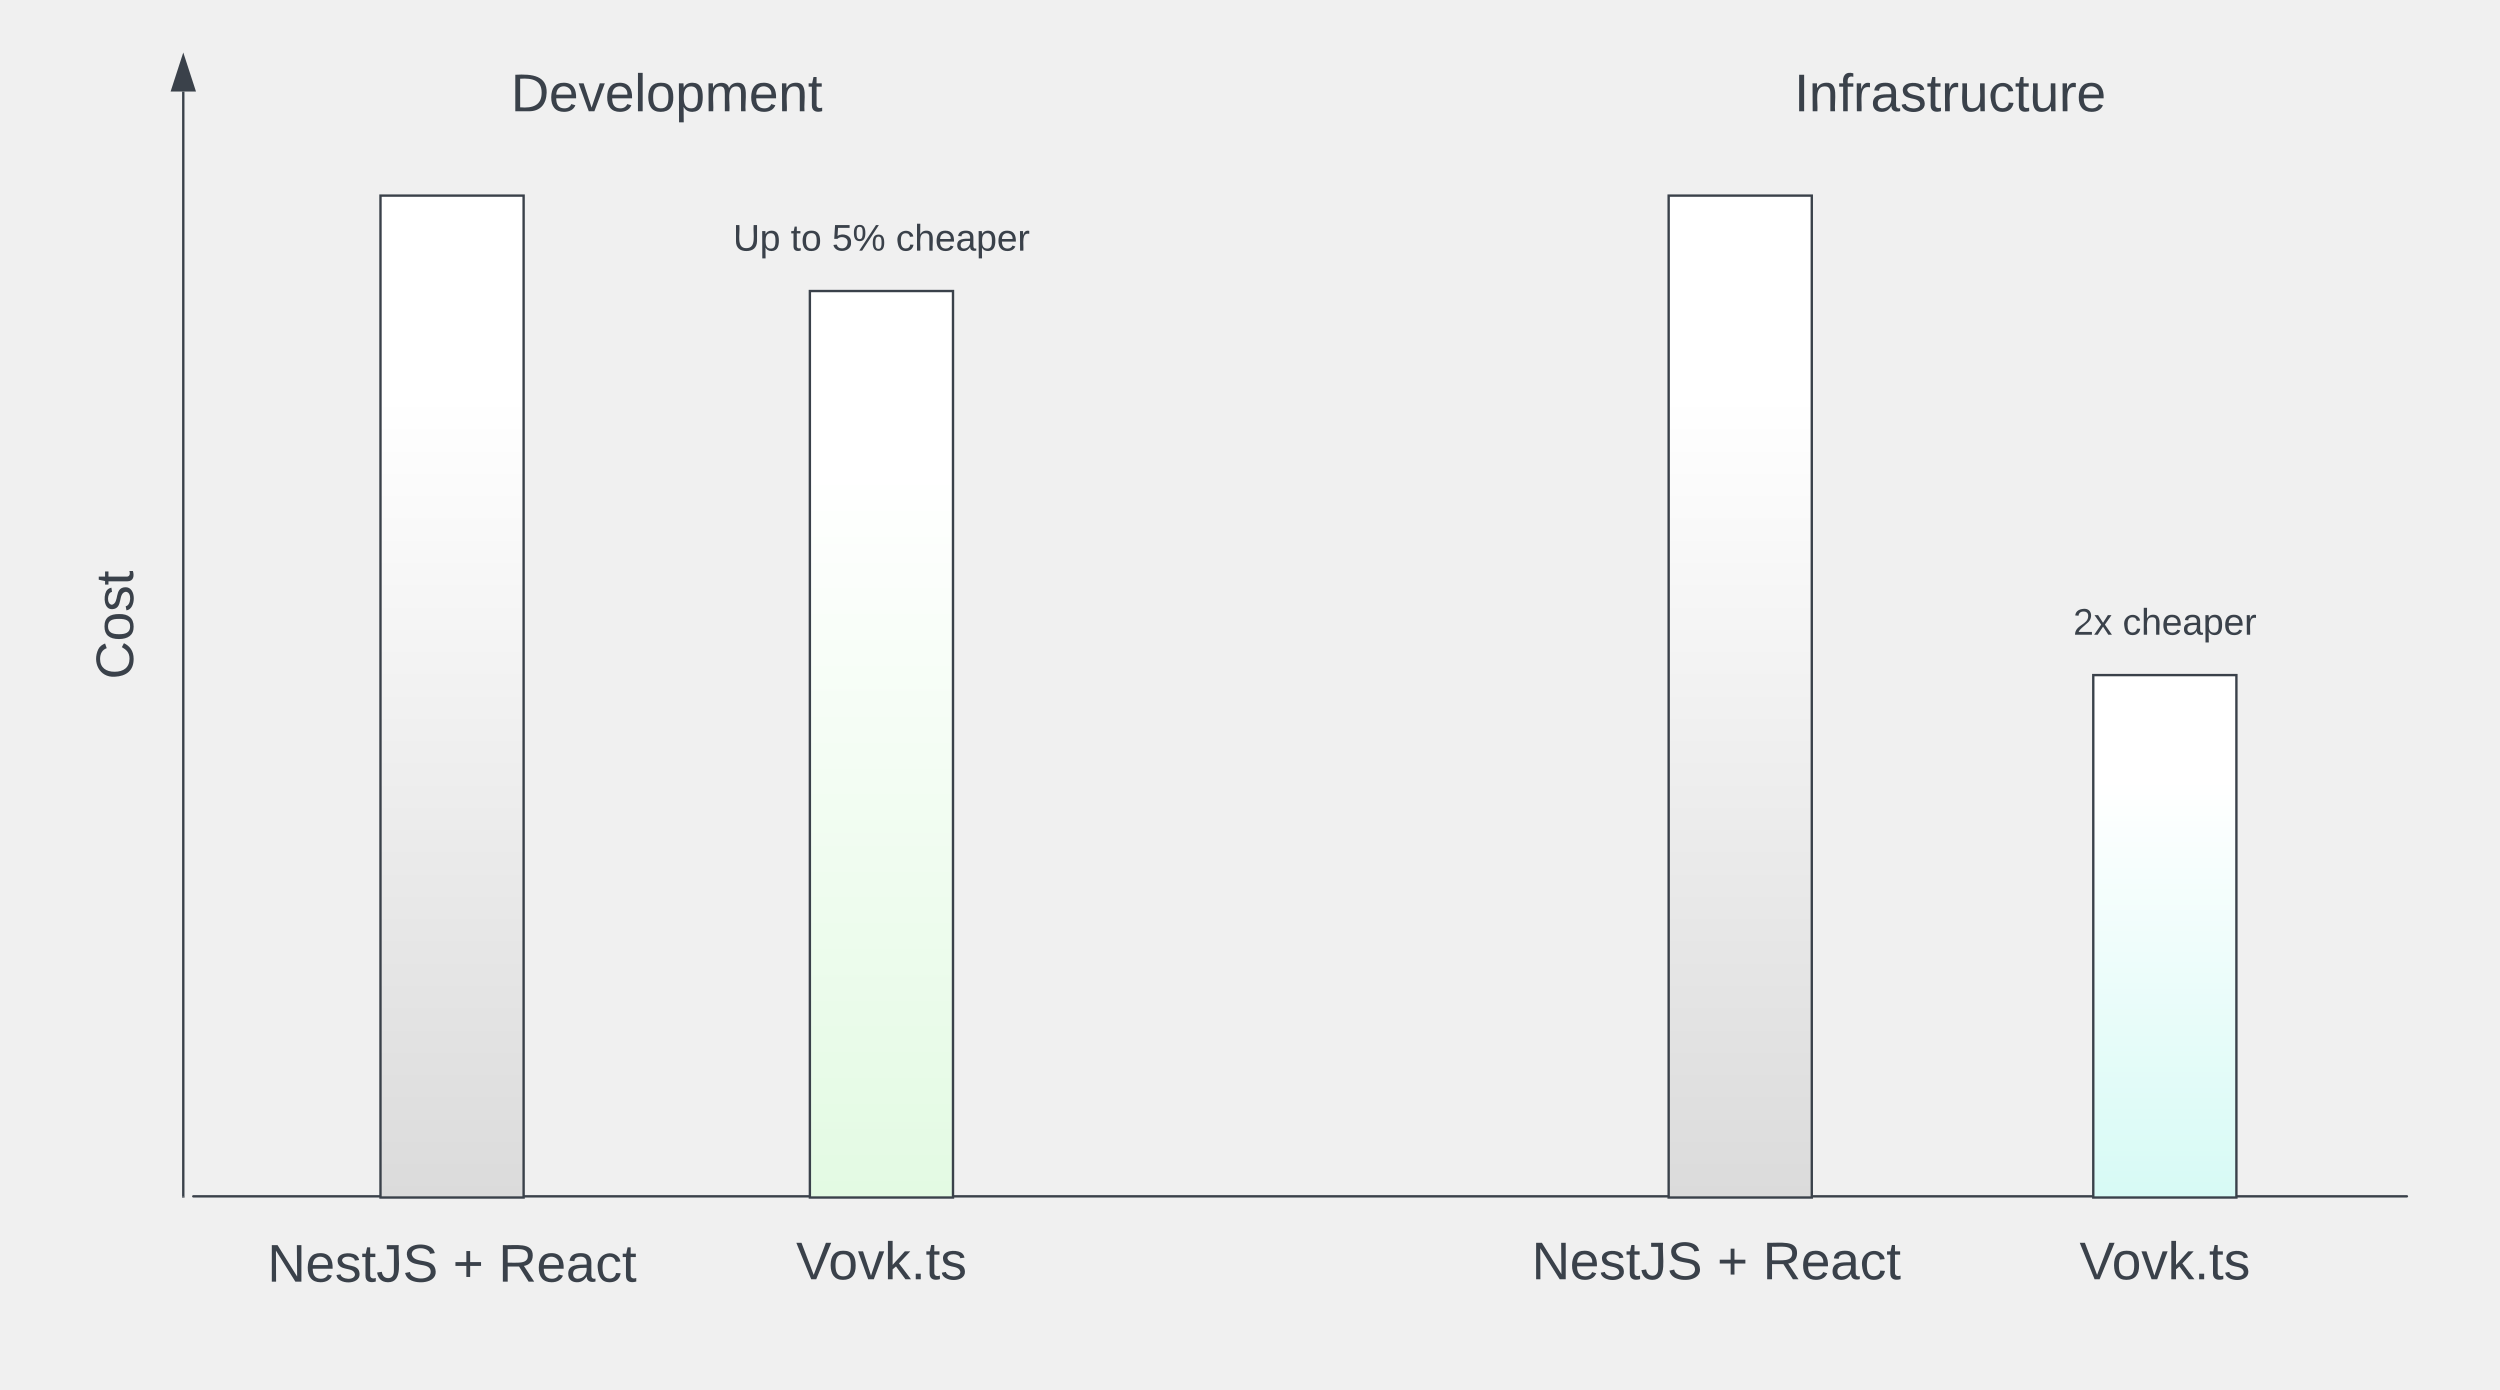
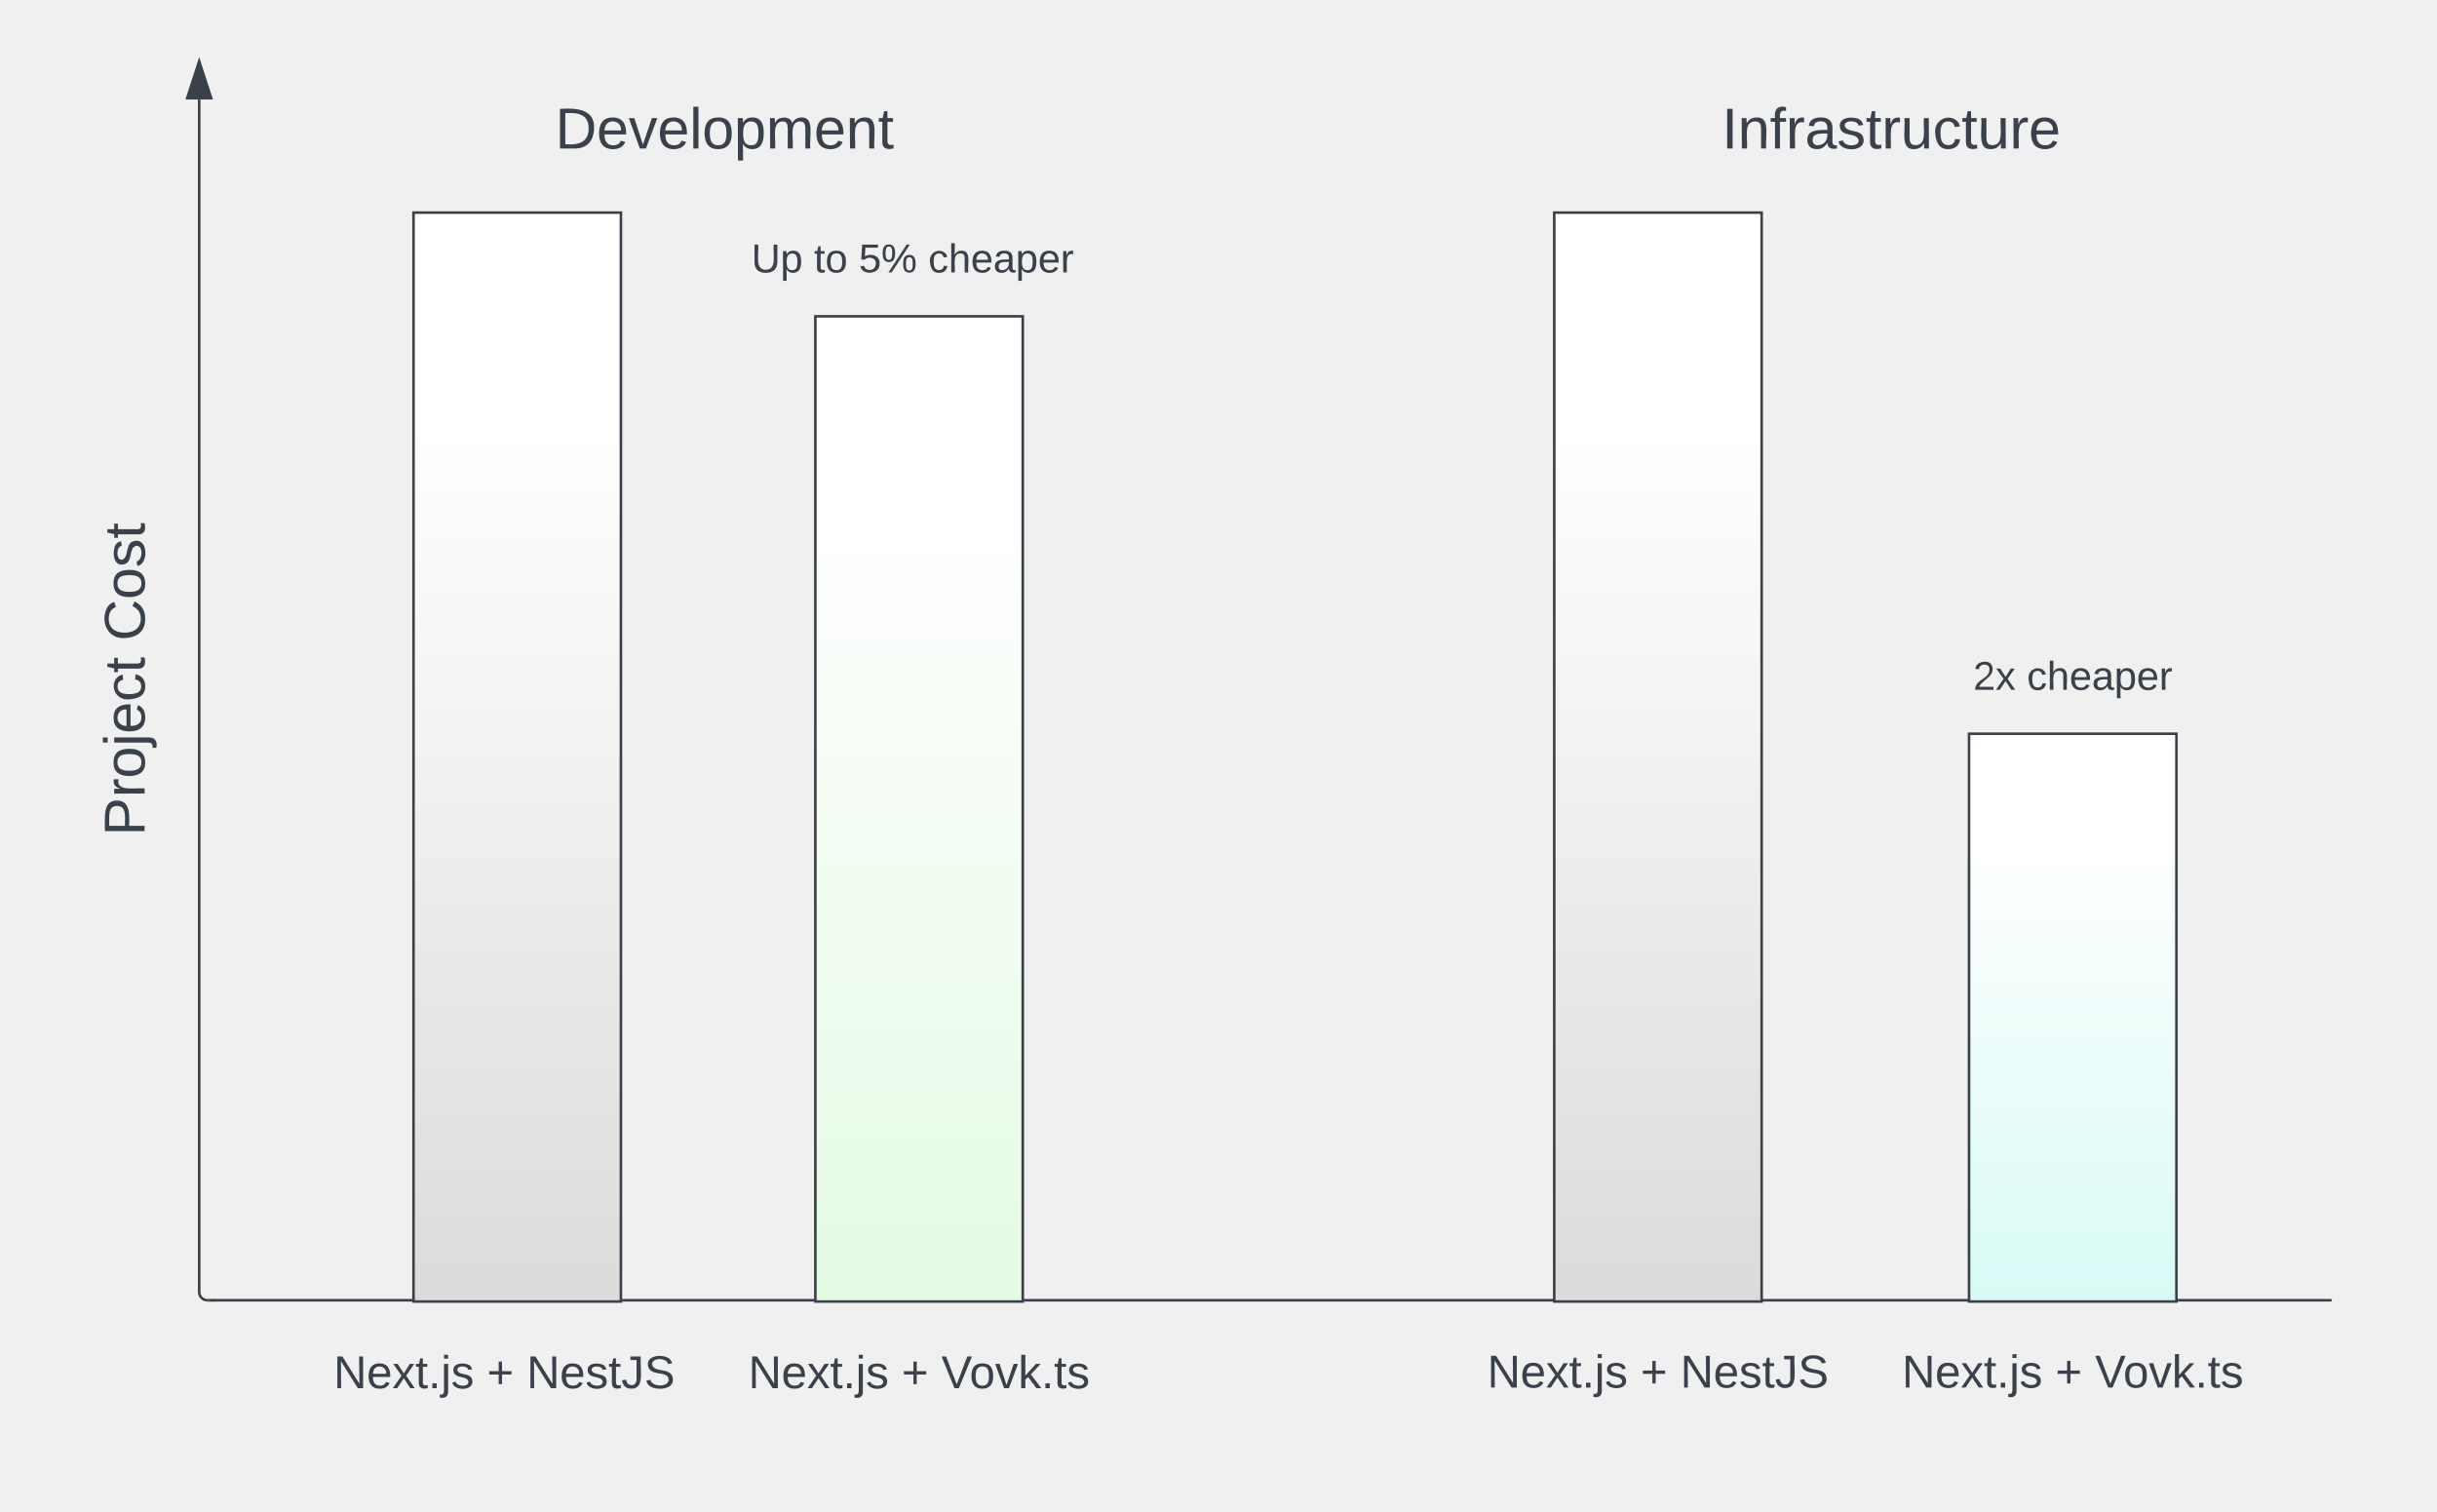
- <svg xmlns="http://www.w3.org/2000/svg" xmlns:ns1="lucid" xmlns:xlink="http://www.w3.org/1999/xlink" width="1048" height="582.5">
+ <svg xmlns="http://www.w3.org/2000/svg" xmlns:ns1="lucid" xmlns:xlink="http://www.w3.org/1999/xlink" width="940" height="583.17">
  <g transform="translate(-320.5 -18)" ns1:page-tab-id="0_0">
-     <path d="M401.25 519.5a.25.25 0 0 1 .25-.25h928a.25.25 0 0 1 .25.25.25.25 0 0 1-.25.25h-928a.25.25 0 0 1-.25-.25z" stroke="#3a414a" stroke-width=".5" fill="none" />
-     <path d="M660 140h60v380h-60z" stroke="#3a414a" fill="url(#a)" />
-     <path d="M480 100h60v420h-60z" stroke="#3a414a" fill="url(#b)" />
-     <path d="M1020 100h60v420h-60z" stroke="#3a414a" fill="url(#c)" />
-     <path d="M1198 301h60v219h-60z" stroke="#3a414a" fill="url(#d)" />
-     <path d="M390 526a6 6 0 0 1 6-6h228a6 6 0 0 1 6 6v48a6 6 0 0 1-6 6H396a6 6 0 0 1-6-6z" stroke="#000" stroke-opacity="0" fill="#fff" fill-opacity="0" />
-     <use xlink:href="#e" transform="matrix(1,0,0,1,395,525) translate(37.59259 30.27778)" />
-     <use xlink:href="#f" transform="matrix(1,0,0,1,395,525) translate(115.3086 30.27778)" />
-     <use xlink:href="#g" transform="matrix(1,0,0,1,395,525) translate(134.4444 30.27778)" />
-     <path d="M630 525a6 6 0 0 1 6-6h108a6 6 0 0 1 6 6v48a6 6 0 0 1-6 6H636a6 6 0 0 1-6-6z" stroke="#000" stroke-opacity="0" fill="#fff" fill-opacity="0" />
-     <use xlink:href="#h" transform="matrix(1,0,0,1,635,524) translate(19.19753 30.27778)" />
-     <path d="M920 525a6 6 0 0 1 6-6h228a6 6 0 0 1 6 6v48a6 6 0 0 1-6 6H926a6 6 0 0 1-6-6z" stroke="#000" stroke-opacity="0" fill="#fff" fill-opacity="0" />
-     <use xlink:href="#e" transform="matrix(1,0,0,1,925,524) translate(37.59259 30.27778)" />
-     <use xlink:href="#f" transform="matrix(1,0,0,1,925,524) translate(115.3086 30.27778)" />
-     <use xlink:href="#g" transform="matrix(1,0,0,1,925,524) translate(134.4444 30.27778)" />
-     <path d="M1168 525a6 6 0 0 1 6-6h108a6 6 0 0 1 6 6v48a6 6 0 0 1-6 6h-108a6 6 0 0 1-6-6z" stroke="#000" stroke-opacity="0" fill="#fff" fill-opacity="0" />
-     <use xlink:href="#h" transform="matrix(1,0,0,1,1173,524) translate(19.19753 30.27778)" />
+     <path d="M401.25 519.5a.25.25 0 0 1 .25-.25h818a.25.25 0 0 1 .25.25.25.25 0 0 1-.25.25h-818a.25.25 0 0 1-.25-.25z" stroke="#3a414a" stroke-width=".5" fill="none" />
+     <path d="M635 140h80v380h-80z" stroke="#3a414a" fill="url(#a)" />
+     <path d="M480 100h80v420h-80z" stroke="#3a414a" fill="url(#b)" />
+     <path d="M920 100h80v420h-80z" stroke="#3a414a" fill="url(#c)" />
+     <path d="M1080 301h80v219h-80z" stroke="#3a414a" fill="url(#d)" />
+     <path d="M395 523.33a6 6 0 0 1 6-6h228a6 6 0 0 1 6 6v51.34a6 6 0 0 1-6 6H401a6 6 0 0 1-6-6z" stroke="#000" stroke-opacity="0" fill="#fff" fill-opacity="0" />
+     <use xlink:href="#e" transform="matrix(1,0,0,1,400,522.3333) translate(49.14815 31.09722)" />
+     <use xlink:href="#f" transform="matrix(1,0,0,1,400,522.3333) translate(108.3086 31.09722)" />
+     <use xlink:href="#g" transform="matrix(1,0,0,1,400,522.3333) translate(123.6173 31.09722)" />
+     <path d="M585 523.33a6 6 0 0 1 6-6h168a6 6 0 0 1 6 6v51.34a6 6 0 0 1-6 6H591a6 6 0 0 1-6-6z" stroke="#000" stroke-opacity="0" fill="#fff" fill-opacity="0" />
+     <use xlink:href="#e" transform="matrix(1,0,0,1,590,522.3333) translate(19.12346 31.09722)" />
+     <use xlink:href="#f" transform="matrix(1,0,0,1,590,522.3333) translate(78.28395 31.09722)" />
+     <use xlink:href="#h" transform="matrix(1,0,0,1,590,522.3333) translate(93.59259 31.09722)" />
+     <path d="M840 524.33a6 6 0 0 1 6-6h228a6 6 0 0 1 6 6v48a6 6 0 0 1-6 6H846a6 6 0 0 1-6-6z" stroke="#000" stroke-opacity="0" fill="#fff" fill-opacity="0" />
+     <use xlink:href="#i" transform="matrix(1,0,0,1,845,523.3333) translate(49.14815 29.84722)" />
+     <use xlink:href="#j" transform="matrix(1,0,0,1,845,523.3333) translate(108.3086 29.84722)" />
+     <use xlink:href="#k" transform="matrix(1,0,0,1,845,523.3333) translate(123.6173 29.84722)" />
    <path d="M347 400a6 6 0 0 1-6-6V166a6 6 0 0 1 6-6h48a6 6 0 0 1 6 6v228a6 6 0 0 1-6 6z" stroke="#000" stroke-opacity="0" fill="#fff" fill-opacity="0" />
-     <use xlink:href="#i" transform="matrix(6.123233995736766e-17,-1,1,6.123233995736766e-17,346,395) translate(92.19136 30.27778)" />
-     <path d="M480 46a6 6 0 0 1 6-6h228a6 6 0 0 1 6 6v28a6 6 0 0 1-6 6H486a6 6 0 0 1-6-6z" stroke="#000" stroke-opacity="0" fill="#fff" fill-opacity="0" />
-     <use xlink:href="#j" transform="matrix(1,0,0,1,485,45) translate(49.66049 19.65278)" />
-     <path d="M1018 46a6 6 0 0 1 6-6h228a6 6 0 0 1 6 6v28a6 6 0 0 1-6 6h-228a6 6 0 0 1-6-6z" stroke="#000" stroke-opacity="0" fill="#fff" fill-opacity="0" />
-     <use xlink:href="#k" transform="matrix(1,0,0,1,1023,45) translate(49.66049 19.65278)" />
-     <path d="M397.33 519.5V56.38" stroke="#3a414a" fill="none" />
-     <path d="M397.83 520h-1v-.5h1z" stroke="#3a414a" stroke-width=".05" fill="#3a414a" />
+     <use xlink:href="#l" transform="matrix(6.123233995736766e-17,-1,1,6.123233995736766e-17,346,395) translate(54.59877 30.27778)" />
+     <use xlink:href="#m" transform="matrix(6.123233995736766e-17,-1,1,6.123233995736766e-17,346,395) translate(129.784 30.27778)" />
+     <path d="M480 46a6 6 0 0 1 6-6h228a6 6 0 0 1 6 6v48a6 6 0 0 1-6 6H486a6 6 0 0 1-6-6z" stroke="#000" stroke-opacity="0" fill="#fff" fill-opacity="0" />
+     <use xlink:href="#n" transform="matrix(1,0,0,1,485,45) translate(49.66049 30.27778)" />
+     <path d="M920 46a6 6 0 0 1 6-6h248a6 6 0 0 1 6 6v48a6 6 0 0 1-6 6H926a6 6 0 0 1-6-6z" stroke="#000" stroke-opacity="0" fill="#fff" fill-opacity="0" />
+     <use xlink:href="#o" transform="matrix(1,0,0,1,925,45) translate(59.66049 30.27778)" />
+     <path d="M400.5 519.5a3.16 3.16 0 0 1-3.17-3.16V56.38" stroke="#3a414a" fill="none" />
+     <path d="M404 519h-2.53l-.2.05-.22.2-.12.5h.13l.2.2.2.05h-.98v-1h3.5zm0 1h-2.53H404z" stroke="#3a414a" stroke-width=".05" fill="#3a414a" />
    <path d="M397.33 41.62l4.64 14.26h-9.27z" stroke="#3a414a" fill="#3a414a" />
-     <path d="M570 106a6 6 0 0 1 6-6h228a6 6 0 0 1 6 6v28a6 6 0 0 1-6 6H576a6 6 0 0 1-6-6z" stroke="#000" stroke-opacity="0" fill="#fff" fill-opacity="0" />
+     <path d="M580 106a6 6 0 0 1 6-6h173a6 6 0 0 1 6 6v28a6 6 0 0 1-6 6H586a6 6 0 0 1-6-6z" stroke="#000" stroke-opacity="0" fill="#fff" fill-opacity="0" />
    <g>
-       <use xlink:href="#l" transform="matrix(1,0,0,1,575,105) translate(52.82099 18.06944)" />
-       <use xlink:href="#m" transform="matrix(1,0,0,1,575,105) translate(76.97531 18.06944)" />
-       <use xlink:href="#n" transform="matrix(1,0,0,1,575,105) translate(94.25926 18.06944)" />
-       <use xlink:href="#o" transform="matrix(1,0,0,1,575,105) translate(121.0494 18.06944)" />
+       <use xlink:href="#p" transform="matrix(1,0,0,1,585,105) translate(25.32099 18.06944)" />
+       <use xlink:href="#q" transform="matrix(1,0,0,1,585,105) translate(49.47531 18.06944)" />
+       <use xlink:href="#r" transform="matrix(1,0,0,1,585,105) translate(66.75926 18.06944)" />
+       <use xlink:href="#s" transform="matrix(1,0,0,1,585,105) translate(93.54938 18.06944)" />
    </g>
-     <path d="M1108 267a6 6 0 0 1 6-6h228a6 6 0 0 1 6 6v28a6 6 0 0 1-6 6h-228a6 6 0 0 1-6-6z" stroke="#000" stroke-opacity="0" fill="#fff" fill-opacity="0" />
+     <path d="M1000 267a6 6 0 0 1 6-6h228a6 6 0 0 1 6 6v28a6 6 0 0 1-6 6h-228a6 6 0 0 1-6-6z" stroke="#000" stroke-opacity="0" fill="#fff" fill-opacity="0" />
    <g>
-       <use xlink:href="#p" transform="matrix(1,0,0,1,1113,266) translate(76.56481 18.06944)" />
-       <use xlink:href="#o" transform="matrix(1,0,0,1,1113,266) translate(97.30556 18.06944)" />
+       <use xlink:href="#t" transform="matrix(1,0,0,1,1005,266) translate(76.56481 18.06944)" />
+       <use xlink:href="#s" transform="matrix(1,0,0,1,1005,266) translate(97.30556 18.06944)" />
+     </g>
+     <path d="M1030 524.33a6 6 0 0 1 6-6h168a6 6 0 0 1 6 6v48a6 6 0 0 1-6 6h-168a6 6 0 0 1-6-6z" stroke="#000" stroke-opacity="0" fill="#fff" fill-opacity="0" />
+     <g>
+       <use xlink:href="#i" transform="matrix(1,0,0,1,1035,523.3333) translate(19.12346 29.84722)" />
+       <use xlink:href="#j" transform="matrix(1,0,0,1,1035,523.3333) translate(78.28395 29.84722)" />
+       <use xlink:href="#u" transform="matrix(1,0,0,1,1035,523.3333) translate(93.59259 29.84722)" />
    </g>
    <defs>
-       <linearGradient gradientUnits="userSpaceOnUse" id="a" x1="660" y1="140" x2="660" y2="520">
+       <linearGradient gradientUnits="userSpaceOnUse" id="a" x1="635" y1="140" x2="635" y2="520">
        <stop offset="0%" stop-color="#fff" />
        <stop offset="20%" stop-color="#fff" />
        <stop offset="99.59%" stop-color="#e3fae3" />
      </linearGradient>
-       <linearGradient gradientUnits="userSpaceOnUse" id="b" x1="540" y1="100" x2="540" y2="520">
+       <linearGradient gradientUnits="userSpaceOnUse" id="b" x1="560" y1="100" x2="560" y2="520">
        <stop offset="0%" stop-color="#fff" />
        <stop offset="20%" stop-color="#fff" />
        <stop offset="100%" stop-color="#dbdbdb" />
      </linearGradient>
-       <linearGradient gradientUnits="userSpaceOnUse" id="c" x1="1080" y1="100" x2="1080" y2="520">
+       <linearGradient gradientUnits="userSpaceOnUse" id="c" x1="1000" y1="100" x2="1000" y2="520">
        <stop offset="0%" stop-color="#fff" />
        <stop offset="20%" stop-color="#fff" />
        <stop offset="100%" stop-color="#dbdbdb" />
      </linearGradient>
-       <linearGradient gradientUnits="userSpaceOnUse" id="d" x1="1258" y1="301" x2="1258" y2="520">
+       <linearGradient gradientUnits="userSpaceOnUse" id="d" x1="1160" y1="301" x2="1160" y2="520">
        <stop offset="0%" stop-color="#fff" />
        <stop offset="20%" stop-color="#fff" />
        <stop offset="100%" stop-color="#d7faf5" />
      </linearGradient>
-       <path fill="#3a414a" d="M190 0L58-211 59 0H30v-248h39L202-35l-2-213h31V0h-41" id="q" />
-       <path fill="#3a414a" d="M100-194c63 0 86 42 84 106H49c0 40 14 67 53 68 26 1 43-12 49-29l28 8c-11 28-37 45-77 45C44 4 14-33 15-96c1-61 26-98 85-98zm52 81c6-60-76-77-97-28-3 7-6 17-6 28h103" id="r" />
-       <path fill="#3a414a" d="M135-143c-3-34-86-38-87 0 15 53 115 12 119 90S17 21 10-45l28-5c4 36 97 45 98 0-10-56-113-15-118-90-4-57 82-63 122-42 12 7 21 19 24 35" id="s" />
-       <path fill="#3a414a" d="M59-47c-2 24 18 29 38 22v24C64 9 27 4 27-40v-127H5v-23h24l9-43h21v43h35v23H59v120" id="t" />
-       <path fill="#3a414a" d="M153-248C145-148 188 4 80 4 36 3 13-21 6-62l32-5c4 25 16 42 43 43 27 0 39-20 39-49v-147H72v-28h81" id="u" />
-       <path fill="#3a414a" d="M185-189c-5-48-123-54-124 2 14 75 158 14 163 119 3 78-121 87-175 55-17-10-28-26-33-46l33-7c5 56 141 63 141-1 0-78-155-14-162-118-5-82 145-84 179-34 5 7 8 16 11 25" id="v" />
+       <path fill="#3a414a" d="M190 0L58-211 59 0H30v-248h39L202-35l-2-213h31V0h-41" id="v" />
+       <path fill="#3a414a" d="M100-194c63 0 86 42 84 106H49c0 40 14 67 53 68 26 1 43-12 49-29l28 8c-11 28-37 45-77 45C44 4 14-33 15-96c1-61 26-98 85-98zm52 81c6-60-76-77-97-28-3 7-6 17-6 28h103" id="w" />
+       <path fill="#3a414a" d="M141 0L90-78 38 0H4l68-98-65-92h35l48 74 47-74h35l-64 92 68 98h-35" id="x" />
+       <path fill="#3a414a" d="M59-47c-2 24 18 29 38 22v24C64 9 27 4 27-40v-127H5v-23h24l9-43h21v43h35v23H59v120" id="y" />
+       <path fill="#3a414a" d="M33 0v-38h34V0H33" id="z" />
+       <path fill="#3a414a" d="M24-231v-30h32v30H24zM-9 49c24 4 33-6 33-30v-209h32V24c2 40-23 58-65 49V49" id="A" />
+       <path fill="#3a414a" d="M135-143c-3-34-86-38-87 0 15 53 115 12 119 90S17 21 10-45l28-5c4 36 97 45 98 0-10-56-113-15-118-90-4-57 82-63 122-42 12 7 21 19 24 35" id="B" />
      <g id="e">
-         <use transform="matrix(0.0617284,0,0,0.0617284,0,0)" xlink:href="#q" />
-         <use transform="matrix(0.0617284,0,0,0.0617284,15.98765,0)" xlink:href="#r" />
-         <use transform="matrix(0.0617284,0,0,0.0617284,28.33333,0)" xlink:href="#s" />
-         <use transform="matrix(0.0617284,0,0,0.0617284,39.44444,0)" xlink:href="#t" />
-         <use transform="matrix(0.0617284,0,0,0.0617284,45.61728,0)" xlink:href="#u" />
-         <use transform="matrix(0.0617284,0,0,0.0617284,56.7284,0)" xlink:href="#v" />
-       </g>
-       <path fill="#3a414a" d="M118-107v75H92v-75H18v-26h74v-75h26v75h74v26h-74" id="w" />
-       <use transform="matrix(0.0617284,0,0,0.0617284,0,0)" xlink:href="#w" id="f" />
-       <path fill="#3a414a" d="M233-177c-1 41-23 64-60 70L243 0h-38l-65-103H63V0H30v-248c88 3 205-21 203 71zM63-129c60-2 137 13 137-47 0-61-80-42-137-45v92" id="x" />
-       <path fill="#3a414a" d="M141-36C126-15 110 5 73 4 37 3 15-17 15-53c-1-64 63-63 125-63 3-35-9-54-41-54-24 1-41 7-42 31l-33-3c5-37 33-52 76-52 45 0 72 20 72 64v82c-1 20 7 32 28 27v20c-31 9-61-2-59-35zM48-53c0 20 12 33 32 33 41-3 63-29 60-74-43 2-92-5-92 41" id="y" />
-       <path fill="#3a414a" d="M96-169c-40 0-48 33-48 73s9 75 48 75c24 0 41-14 43-38l32 2c-6 37-31 61-74 61-59 0-76-41-82-99-10-93 101-131 147-64 4 7 5 14 7 22l-32 3c-4-21-16-35-41-35" id="z" />
+         <use transform="matrix(0.04938272,0,0,0.04938272,0,0)" xlink:href="#v" />
+         <use transform="matrix(0.04938272,0,0,0.04938272,12.79012,0)" xlink:href="#w" />
+         <use transform="matrix(0.04938272,0,0,0.04938272,22.66667,0)" xlink:href="#x" />
+         <use transform="matrix(0.04938272,0,0,0.04938272,31.55556,0)" xlink:href="#y" />
+         <use transform="matrix(0.04938272,0,0,0.04938272,36.49383,0)" xlink:href="#z" />
+         <use transform="matrix(0.04938272,0,0,0.04938272,41.4321,0)" xlink:href="#A" />
+         <use transform="matrix(0.04938272,0,0,0.04938272,45.33333,0)" xlink:href="#B" />
+       </g>
+       <path fill="#3a414a" d="M118-107v75H92v-75H18v-26h74v-75h26v75h74v26h-74" id="C" />
+       <use transform="matrix(0.04938272,0,0,0.04938272,0,0)" xlink:href="#C" id="f" />
+       <path fill="#3a414a" d="M153-248C145-148 188 4 80 4 36 3 13-21 6-62l32-5c4 25 16 42 43 43 27 0 39-20 39-49v-147H72v-28h81" id="D" />
+       <path fill="#3a414a" d="M185-189c-5-48-123-54-124 2 14 75 158 14 163 119 3 78-121 87-175 55-17-10-28-26-33-46l33-7c5 56 141 63 141-1 0-78-155-14-162-118-5-82 145-84 179-34 5 7 8 16 11 25" id="E" />
      <g id="g">
-         <use transform="matrix(0.0617284,0,0,0.0617284,0,0)" xlink:href="#x" />
-         <use transform="matrix(0.0617284,0,0,0.0617284,15.98765,0)" xlink:href="#r" />
-         <use transform="matrix(0.0617284,0,0,0.0617284,28.33333,0)" xlink:href="#y" />
-         <use transform="matrix(0.0617284,0,0,0.0617284,40.67901,0)" xlink:href="#z" />
-         <use transform="matrix(0.0617284,0,0,0.0617284,51.79012,0)" xlink:href="#t" />
-       </g>
-       <path fill="#3a414a" d="M137 0h-34L2-248h35l83 218 83-218h36" id="A" />
-       <path fill="#3a414a" d="M100-194c62-1 85 37 85 99 1 63-27 99-86 99S16-35 15-95c0-66 28-99 85-99zM99-20c44 1 53-31 53-75 0-43-8-75-51-75s-53 32-53 75 10 74 51 75" id="B" />
-       <path fill="#3a414a" d="M108 0H70L1-190h34L89-25l56-165h34" id="C" />
-       <path fill="#3a414a" d="M143 0L79-87 56-68V0H24v-261h32v163l83-92h37l-77 82L181 0h-38" id="D" />
-       <path fill="#3a414a" d="M33 0v-38h34V0H33" id="E" />
+         <use transform="matrix(0.04938272,0,0,0.04938272,0,0)" xlink:href="#v" />
+         <use transform="matrix(0.04938272,0,0,0.04938272,12.79012,0)" xlink:href="#w" />
+         <use transform="matrix(0.04938272,0,0,0.04938272,22.66667,0)" xlink:href="#B" />
+         <use transform="matrix(0.04938272,0,0,0.04938272,31.55556,0)" xlink:href="#y" />
+         <use transform="matrix(0.04938272,0,0,0.04938272,36.49383,0)" xlink:href="#D" />
+         <use transform="matrix(0.04938272,0,0,0.04938272,45.38272,0)" xlink:href="#E" />
+       </g>
+       <path fill="#3a414a" d="M137 0h-34L2-248h35l83 218 83-218h36" id="F" />
+       <path fill="#3a414a" d="M100-194c62-1 85 37 85 99 1 63-27 99-86 99S16-35 15-95c0-66 28-99 85-99zM99-20c44 1 53-31 53-75 0-43-8-75-51-75s-53 32-53 75 10 74 51 75" id="G" />
+       <path fill="#3a414a" d="M108 0H70L1-190h34L89-25l56-165h34" id="H" />
+       <path fill="#3a414a" d="M143 0L79-87 56-68V0H24v-261h32v163l83-92h37l-77 82L181 0h-38" id="I" />
      <g id="h">
-         <use transform="matrix(0.0617284,0,0,0.0617284,0,0)" xlink:href="#A" />
-         <use transform="matrix(0.0617284,0,0,0.0617284,13.58025,0)" xlink:href="#B" />
-         <use transform="matrix(0.0617284,0,0,0.0617284,25.92593,0)" xlink:href="#C" />
-         <use transform="matrix(0.0617284,0,0,0.0617284,37.03704,0)" xlink:href="#D" />
-         <use transform="matrix(0.0617284,0,0,0.0617284,48.14815,0)" xlink:href="#E" />
-         <use transform="matrix(0.0617284,0,0,0.0617284,54.32099,0)" xlink:href="#t" />
-         <use transform="matrix(0.0617284,0,0,0.0617284,60.49383,0)" xlink:href="#s" />
-       </g>
-       <path fill="#3a414a" d="M212-179c-10-28-35-45-73-45-59 0-87 40-87 99 0 60 29 101 89 101 43 0 62-24 78-52l27 14C228-24 195 4 139 4 59 4 22-46 18-125c-6-104 99-153 187-111 19 9 31 26 39 46" id="F" />
+         <use transform="matrix(0.04938272,0,0,0.04938272,0,0)" xlink:href="#F" />
+         <use transform="matrix(0.04938272,0,0,0.04938272,10.8642,0)" xlink:href="#G" />
+         <use transform="matrix(0.04938272,0,0,0.04938272,20.74074,0)" xlink:href="#H" />
+         <use transform="matrix(0.04938272,0,0,0.04938272,29.62963,0)" xlink:href="#I" />
+         <use transform="matrix(0.04938272,0,0,0.04938272,38.51852,0)" xlink:href="#z" />
+         <use transform="matrix(0.04938272,0,0,0.04938272,43.45679,0)" xlink:href="#y" />
+         <use transform="matrix(0.04938272,0,0,0.04938272,48.39506,0)" xlink:href="#B" />
+       </g>
      <g id="i">
-         <use transform="matrix(0.0617284,0,0,0.0617284,0,0)" xlink:href="#F" />
-         <use transform="matrix(0.0617284,0,0,0.0617284,15.98765,0)" xlink:href="#B" />
-         <use transform="matrix(0.0617284,0,0,0.0617284,28.33333,0)" xlink:href="#s" />
-         <use transform="matrix(0.0617284,0,0,0.0617284,39.44444,0)" xlink:href="#t" />
-       </g>
-       <path fill="#3a414a" d="M30-248c118-7 216 8 213 122C240-48 200 0 122 0H30v-248zM63-27c89 8 146-16 146-99s-60-101-146-95v194" id="G" />
-       <path fill="#3a414a" d="M24 0v-261h32V0H24" id="H" />
-       <path fill="#3a414a" d="M115-194c55 1 70 41 70 98S169 2 115 4C84 4 66-9 55-30l1 105H24l-1-265h31l2 30c10-21 28-34 59-34zm-8 174c40 0 45-34 45-75s-6-73-45-74c-42 0-51 32-51 76 0 43 10 73 51 73" id="I" />
-       <path fill="#3a414a" d="M210-169c-67 3-38 105-44 169h-31v-121c0-29-5-50-35-48C34-165 62-65 56 0H25l-1-190h30c1 10-1 24 2 32 10-44 99-50 107 0 11-21 27-35 58-36 85-2 47 119 55 194h-31v-121c0-29-5-49-35-48" id="J" />
-       <path fill="#3a414a" d="M117-194c89-4 53 116 60 194h-32v-121c0-31-8-49-39-48C34-167 62-67 57 0H25l-1-190h30c1 10-1 24 2 32 11-22 29-35 61-36" id="K" />
-       <g id="j">
-         <use transform="matrix(0.0617284,0,0,0.0617284,0,0)" xlink:href="#G" />
-         <use transform="matrix(0.0617284,0,0,0.0617284,15.98765,0)" xlink:href="#r" />
-         <use transform="matrix(0.0617284,0,0,0.0617284,28.33333,0)" xlink:href="#C" />
-         <use transform="matrix(0.0617284,0,0,0.0617284,39.44444,0)" xlink:href="#r" />
-         <use transform="matrix(0.0617284,0,0,0.0617284,51.79012,0)" xlink:href="#H" />
-         <use transform="matrix(0.0617284,0,0,0.0617284,56.66667,0)" xlink:href="#B" />
-         <use transform="matrix(0.0617284,0,0,0.0617284,69.01235,0)" xlink:href="#I" />
-         <use transform="matrix(0.0617284,0,0,0.0617284,81.35802,0)" xlink:href="#J" />
-         <use transform="matrix(0.0617284,0,0,0.0617284,99.81481,0)" xlink:href="#r" />
-         <use transform="matrix(0.0617284,0,0,0.0617284,112.1605,0)" xlink:href="#K" />
-         <use transform="matrix(0.0617284,0,0,0.0617284,124.5062,0)" xlink:href="#t" />
-       </g>
-       <path fill="#3a414a" d="M33 0v-248h34V0H33" id="L" />
-       <path fill="#3a414a" d="M101-234c-31-9-42 10-38 44h38v23H63V0H32v-167H5v-23h27c-7-52 17-82 69-68v24" id="M" />
-       <path fill="#3a414a" d="M114-163C36-179 61-72 57 0H25l-1-190h30c1 12-1 29 2 39 6-27 23-49 58-41v29" id="N" />
-       <path fill="#3a414a" d="M84 4C-5 8 30-112 23-190h32v120c0 31 7 50 39 49 72-2 45-101 50-169h31l1 190h-30c-1-10 1-25-2-33-11 22-28 36-60 37" id="O" />
+         <use transform="matrix(0.04938272,0,0,0.04938272,0,0)" xlink:href="#v" />
+         <use transform="matrix(0.04938272,0,0,0.04938272,12.79012,0)" xlink:href="#w" />
+         <use transform="matrix(0.04938272,0,0,0.04938272,22.66667,0)" xlink:href="#x" />
+         <use transform="matrix(0.04938272,0,0,0.04938272,31.55556,0)" xlink:href="#y" />
+         <use transform="matrix(0.04938272,0,0,0.04938272,36.49383,0)" xlink:href="#z" />
+         <use transform="matrix(0.04938272,0,0,0.04938272,41.4321,0)" xlink:href="#A" />
+         <use transform="matrix(0.04938272,0,0,0.04938272,45.33333,0)" xlink:href="#B" />
+       </g>
+       <use transform="matrix(0.04938272,0,0,0.04938272,0,0)" xlink:href="#C" id="j" />
      <g id="k">
-         <use transform="matrix(0.0617284,0,0,0.0617284,0,0)" xlink:href="#L" />
-         <use transform="matrix(0.0617284,0,0,0.0617284,6.17284,0)" xlink:href="#K" />
-         <use transform="matrix(0.0617284,0,0,0.0617284,18.51852,0)" xlink:href="#M" />
-         <use transform="matrix(0.0617284,0,0,0.0617284,24.69136,0)" xlink:href="#N" />
-         <use transform="matrix(0.0617284,0,0,0.0617284,32.03704,0)" xlink:href="#y" />
-         <use transform="matrix(0.0617284,0,0,0.0617284,44.38272,0)" xlink:href="#s" />
-         <use transform="matrix(0.0617284,0,0,0.0617284,55.49383,0)" xlink:href="#t" />
-         <use transform="matrix(0.0617284,0,0,0.0617284,61.66667,0)" xlink:href="#N" />
-         <use transform="matrix(0.0617284,0,0,0.0617284,69.01235,0)" xlink:href="#O" />
-         <use transform="matrix(0.0617284,0,0,0.0617284,81.35802,0)" xlink:href="#z" />
-         <use transform="matrix(0.0617284,0,0,0.0617284,92.46914,0)" xlink:href="#t" />
-         <use transform="matrix(0.0617284,0,0,0.0617284,98.64198,0)" xlink:href="#O" />
-         <use transform="matrix(0.0617284,0,0,0.0617284,110.9877,0)" xlink:href="#N" />
-         <use transform="matrix(0.0617284,0,0,0.0617284,118.3333,0)" xlink:href="#r" />
-       </g>
-       <path fill="#3a414a" d="M232-93c-1 65-40 97-104 97C67 4 28-28 28-90v-158h33c8 89-33 224 67 224 102 0 64-133 71-224h33v155" id="P" />
+         <use transform="matrix(0.04938272,0,0,0.04938272,0,0)" xlink:href="#v" />
+         <use transform="matrix(0.04938272,0,0,0.04938272,12.79012,0)" xlink:href="#w" />
+         <use transform="matrix(0.04938272,0,0,0.04938272,22.66667,0)" xlink:href="#B" />
+         <use transform="matrix(0.04938272,0,0,0.04938272,31.55556,0)" xlink:href="#y" />
+         <use transform="matrix(0.04938272,0,0,0.04938272,36.49383,0)" xlink:href="#D" />
+         <use transform="matrix(0.04938272,0,0,0.04938272,45.38272,0)" xlink:href="#E" />
+       </g>
+       <path fill="#3a414a" d="M30-248c87 1 191-15 191 75 0 78-77 80-158 76V0H30v-248zm33 125c57 0 124 11 124-50 0-59-68-47-124-48v98" id="J" />
+       <path fill="#3a414a" d="M114-163C36-179 61-72 57 0H25l-1-190h30c1 12-1 29 2 39 6-27 23-49 58-41v29" id="K" />
+       <path fill="#3a414a" d="M96-169c-40 0-48 33-48 73s9 75 48 75c24 0 41-14 43-38l32 2c-6 37-31 61-74 61-59 0-76-41-82-99-10-93 101-131 147-64 4 7 5 14 7 22l-32 3c-4-21-16-35-41-35" id="L" />
      <g id="l">
-         <use transform="matrix(0.04320988,0,0,0.04320988,0,0)" xlink:href="#P" />
-         <use transform="matrix(0.04320988,0,0,0.04320988,11.19136,0)" xlink:href="#I" />
-       </g>
+         <use transform="matrix(0.0617284,0,0,0.0617284,0,0)" xlink:href="#J" />
+         <use transform="matrix(0.0617284,0,0,0.0617284,14.81481,0)" xlink:href="#K" />
+         <use transform="matrix(0.0617284,0,0,0.0617284,22.16049,0)" xlink:href="#G" />
+         <use transform="matrix(0.0617284,0,0,0.0617284,34.50617,0)" xlink:href="#A" />
+         <use transform="matrix(0.0617284,0,0,0.0617284,39.38272,0)" xlink:href="#w" />
+         <use transform="matrix(0.0617284,0,0,0.0617284,51.7284,0)" xlink:href="#L" />
+         <use transform="matrix(0.0617284,0,0,0.0617284,62.83951,0)" xlink:href="#y" />
+       </g>
+       <path fill="#3a414a" d="M212-179c-10-28-35-45-73-45-59 0-87 40-87 99 0 60 29 101 89 101 43 0 62-24 78-52l27 14C228-24 195 4 139 4 59 4 22-46 18-125c-6-104 99-153 187-111 19 9 31 26 39 46" id="M" />
      <g id="m">
-         <use transform="matrix(0.04320988,0,0,0.04320988,0,0)" xlink:href="#t" />
-         <use transform="matrix(0.04320988,0,0,0.04320988,4.320988,0)" xlink:href="#B" />
-       </g>
-       <path fill="#3a414a" d="M54-142c48-35 137-8 131 61C196 18 31 33 14-55l32-4c7 23 22 37 52 37 35-1 51-22 54-58 4-55-73-65-99-34H22l8-134h141v27H59" id="Q" />
-       <path fill="#3a414a" d="M252-156c43 0 55 33 55 80 0 46-13 78-56 78-42 0-55-33-55-78 0-48 12-80 56-80zM93 0H65l162-248h28zM13-171c-1-47 13-79 56-79s55 33 55 79-13 79-55 79c-43 0-56-33-56-79zM251-17c28 0 30-29 30-59 0-31-1-60-29-60-29 0-31 29-31 60 0 29 2 59 30 59zM69-112c27 0 28-30 29-59 0-31-1-60-29-60-29 0-30 30-30 60s2 59 30 59" id="R" />
+         <use transform="matrix(0.0617284,0,0,0.0617284,0,0)" xlink:href="#M" />
+         <use transform="matrix(0.0617284,0,0,0.0617284,15.98765,0)" xlink:href="#G" />
+         <use transform="matrix(0.0617284,0,0,0.0617284,28.33333,0)" xlink:href="#B" />
+         <use transform="matrix(0.0617284,0,0,0.0617284,39.44444,0)" xlink:href="#y" />
+       </g>
+       <path fill="#3a414a" d="M30-248c118-7 216 8 213 122C240-48 200 0 122 0H30v-248zM63-27c89 8 146-16 146-99s-60-101-146-95v194" id="N" />
+       <path fill="#3a414a" d="M24 0v-261h32V0H24" id="O" />
+       <path fill="#3a414a" d="M115-194c55 1 70 41 70 98S169 2 115 4C84 4 66-9 55-30l1 105H24l-1-265h31l2 30c10-21 28-34 59-34zm-8 174c40 0 45-34 45-75s-6-73-45-74c-42 0-51 32-51 76 0 43 10 73 51 73" id="P" />
+       <path fill="#3a414a" d="M210-169c-67 3-38 105-44 169h-31v-121c0-29-5-50-35-48C34-165 62-65 56 0H25l-1-190h30c1 10-1 24 2 32 10-44 99-50 107 0 11-21 27-35 58-36 85-2 47 119 55 194h-31v-121c0-29-5-49-35-48" id="Q" />
+       <path fill="#3a414a" d="M117-194c89-4 53 116 60 194h-32v-121c0-31-8-49-39-48C34-167 62-67 57 0H25l-1-190h30c1 10-1 24 2 32 11-22 29-35 61-36" id="R" />
      <g id="n">
-         <use transform="matrix(0.04320988,0,0,0.04320988,0,0)" xlink:href="#Q" />
-         <use transform="matrix(0.04320988,0,0,0.04320988,8.641975,0)" xlink:href="#R" />
-       </g>
-       <path fill="#3a414a" d="M106-169C34-169 62-67 57 0H25v-261h32l-1 103c12-21 28-36 61-36 89 0 53 116 60 194h-32v-121c2-32-8-49-39-48" id="S" />
+         <use transform="matrix(0.0617284,0,0,0.0617284,0,0)" xlink:href="#N" />
+         <use transform="matrix(0.0617284,0,0,0.0617284,15.98765,0)" xlink:href="#w" />
+         <use transform="matrix(0.0617284,0,0,0.0617284,28.33333,0)" xlink:href="#H" />
+         <use transform="matrix(0.0617284,0,0,0.0617284,39.44444,0)" xlink:href="#w" />
+         <use transform="matrix(0.0617284,0,0,0.0617284,51.79012,0)" xlink:href="#O" />
+         <use transform="matrix(0.0617284,0,0,0.0617284,56.66667,0)" xlink:href="#G" />
+         <use transform="matrix(0.0617284,0,0,0.0617284,69.01235,0)" xlink:href="#P" />
+         <use transform="matrix(0.0617284,0,0,0.0617284,81.35802,0)" xlink:href="#Q" />
+         <use transform="matrix(0.0617284,0,0,0.0617284,99.81481,0)" xlink:href="#w" />
+         <use transform="matrix(0.0617284,0,0,0.0617284,112.1605,0)" xlink:href="#R" />
+         <use transform="matrix(0.0617284,0,0,0.0617284,124.5062,0)" xlink:href="#y" />
+       </g>
+       <path fill="#3a414a" d="M33 0v-248h34V0H33" id="S" />
+       <path fill="#3a414a" d="M101-234c-31-9-42 10-38 44h38v23H63V0H32v-167H5v-23h27c-7-52 17-82 69-68v24" id="T" />
+       <path fill="#3a414a" d="M141-36C126-15 110 5 73 4 37 3 15-17 15-53c-1-64 63-63 125-63 3-35-9-54-41-54-24 1-41 7-42 31l-33-3c5-37 33-52 76-52 45 0 72 20 72 64v82c-1 20 7 32 28 27v20c-31 9-61-2-59-35zM48-53c0 20 12 33 32 33 41-3 63-29 60-74-43 2-92-5-92 41" id="U" />
+       <path fill="#3a414a" d="M84 4C-5 8 30-112 23-190h32v120c0 31 7 50 39 49 72-2 45-101 50-169h31l1 190h-30c-1-10 1-25-2-33-11 22-28 36-60 37" id="V" />
      <g id="o">
-         <use transform="matrix(0.04320988,0,0,0.04320988,0,0)" xlink:href="#z" />
-         <use transform="matrix(0.04320988,0,0,0.04320988,7.777778,0)" xlink:href="#S" />
-         <use transform="matrix(0.04320988,0,0,0.04320988,16.41975,0)" xlink:href="#r" />
-         <use transform="matrix(0.04320988,0,0,0.04320988,25.06173,0)" xlink:href="#y" />
-         <use transform="matrix(0.04320988,0,0,0.04320988,33.7037,0)" xlink:href="#I" />
-         <use transform="matrix(0.04320988,0,0,0.04320988,42.34568,0)" xlink:href="#r" />
-         <use transform="matrix(0.04320988,0,0,0.04320988,50.98765,0)" xlink:href="#N" />
-       </g>
-       <path fill="#3a414a" d="M101-251c82-7 93 87 43 132L82-64C71-53 59-42 53-27h129V0H18c2-99 128-94 128-182 0-28-16-43-45-43s-46 15-49 41l-32-3c6-41 34-60 81-64" id="T" />
-       <path fill="#3a414a" d="M141 0L90-78 38 0H4l68-98-65-92h35l48 74 47-74h35l-64 92 68 98h-35" id="U" />
+         <use transform="matrix(0.0617284,0,0,0.0617284,0,0)" xlink:href="#S" />
+         <use transform="matrix(0.0617284,0,0,0.0617284,6.17284,0)" xlink:href="#R" />
+         <use transform="matrix(0.0617284,0,0,0.0617284,18.51852,0)" xlink:href="#T" />
+         <use transform="matrix(0.0617284,0,0,0.0617284,24.69136,0)" xlink:href="#K" />
+         <use transform="matrix(0.0617284,0,0,0.0617284,32.03704,0)" xlink:href="#U" />
+         <use transform="matrix(0.0617284,0,0,0.0617284,44.38272,0)" xlink:href="#B" />
+         <use transform="matrix(0.0617284,0,0,0.0617284,55.49383,0)" xlink:href="#y" />
+         <use transform="matrix(0.0617284,0,0,0.0617284,61.66667,0)" xlink:href="#K" />
+         <use transform="matrix(0.0617284,0,0,0.0617284,69.01235,0)" xlink:href="#V" />
+         <use transform="matrix(0.0617284,0,0,0.0617284,81.35802,0)" xlink:href="#L" />
+         <use transform="matrix(0.0617284,0,0,0.0617284,92.46914,0)" xlink:href="#y" />
+         <use transform="matrix(0.0617284,0,0,0.0617284,98.64198,0)" xlink:href="#V" />
+         <use transform="matrix(0.0617284,0,0,0.0617284,110.9877,0)" xlink:href="#K" />
+         <use transform="matrix(0.0617284,0,0,0.0617284,118.3333,0)" xlink:href="#w" />
+       </g>
+       <path fill="#3a414a" d="M232-93c-1 65-40 97-104 97C67 4 28-28 28-90v-158h33c8 89-33 224 67 224 102 0 64-133 71-224h33v155" id="W" />
      <g id="p">
-         <use transform="matrix(0.04320988,0,0,0.04320988,0,0)" xlink:href="#T" />
-         <use transform="matrix(0.04320988,0,0,0.04320988,8.641975,0)" xlink:href="#U" />
+         <use transform="matrix(0.04320988,0,0,0.04320988,0,0)" xlink:href="#W" />
+         <use transform="matrix(0.04320988,0,0,0.04320988,11.19136,0)" xlink:href="#P" />
+       </g>
+       <g id="q">
+         <use transform="matrix(0.04320988,0,0,0.04320988,0,0)" xlink:href="#y" />
+         <use transform="matrix(0.04320988,0,0,0.04320988,4.320988,0)" xlink:href="#G" />
+       </g>
+       <path fill="#3a414a" d="M54-142c48-35 137-8 131 61C196 18 31 33 14-55l32-4c7 23 22 37 52 37 35-1 51-22 54-58 4-55-73-65-99-34H22l8-134h141v27H59" id="X" />
+       <path fill="#3a414a" d="M252-156c43 0 55 33 55 80 0 46-13 78-56 78-42 0-55-33-55-78 0-48 12-80 56-80zM93 0H65l162-248h28zM13-171c-1-47 13-79 56-79s55 33 55 79-13 79-55 79c-43 0-56-33-56-79zM251-17c28 0 30-29 30-59 0-31-1-60-29-60-29 0-31 29-31 60 0 29 2 59 30 59zM69-112c27 0 28-30 29-59 0-31-1-60-29-60-29 0-30 30-30 60s2 59 30 59" id="Y" />
+       <g id="r">
+         <use transform="matrix(0.04320988,0,0,0.04320988,0,0)" xlink:href="#X" />
+         <use transform="matrix(0.04320988,0,0,0.04320988,8.641975,0)" xlink:href="#Y" />
+       </g>
+       <path fill="#3a414a" d="M106-169C34-169 62-67 57 0H25v-261h32l-1 103c12-21 28-36 61-36 89 0 53 116 60 194h-32v-121c2-32-8-49-39-48" id="Z" />
+       <g id="s">
+         <use transform="matrix(0.04320988,0,0,0.04320988,0,0)" xlink:href="#L" />
+         <use transform="matrix(0.04320988,0,0,0.04320988,7.777778,0)" xlink:href="#Z" />
+         <use transform="matrix(0.04320988,0,0,0.04320988,16.41975,0)" xlink:href="#w" />
+         <use transform="matrix(0.04320988,0,0,0.04320988,25.06173,0)" xlink:href="#U" />
+         <use transform="matrix(0.04320988,0,0,0.04320988,33.7037,0)" xlink:href="#P" />
+         <use transform="matrix(0.04320988,0,0,0.04320988,42.34568,0)" xlink:href="#w" />
+         <use transform="matrix(0.04320988,0,0,0.04320988,50.98765,0)" xlink:href="#K" />
+       </g>
+       <path fill="#3a414a" d="M101-251c82-7 93 87 43 132L82-64C71-53 59-42 53-27h129V0H18c2-99 128-94 128-182 0-28-16-43-45-43s-46 15-49 41l-32-3c6-41 34-60 81-64" id="aa" />
+       <g id="t">
+         <use transform="matrix(0.04320988,0,0,0.04320988,0,0)" xlink:href="#aa" />
+         <use transform="matrix(0.04320988,0,0,0.04320988,8.641975,0)" xlink:href="#x" />
+       </g>
+       <g id="u">
+         <use transform="matrix(0.04938272,0,0,0.04938272,0,0)" xlink:href="#F" />
+         <use transform="matrix(0.04938272,0,0,0.04938272,10.8642,0)" xlink:href="#G" />
+         <use transform="matrix(0.04938272,0,0,0.04938272,20.74074,0)" xlink:href="#H" />
+         <use transform="matrix(0.04938272,0,0,0.04938272,29.62963,0)" xlink:href="#I" />
+         <use transform="matrix(0.04938272,0,0,0.04938272,38.51852,0)" xlink:href="#z" />
+         <use transform="matrix(0.04938272,0,0,0.04938272,43.45679,0)" xlink:href="#y" />
+         <use transform="matrix(0.04938272,0,0,0.04938272,48.39506,0)" xlink:href="#B" />
      </g>
    </defs>
  </g>
</svg>
